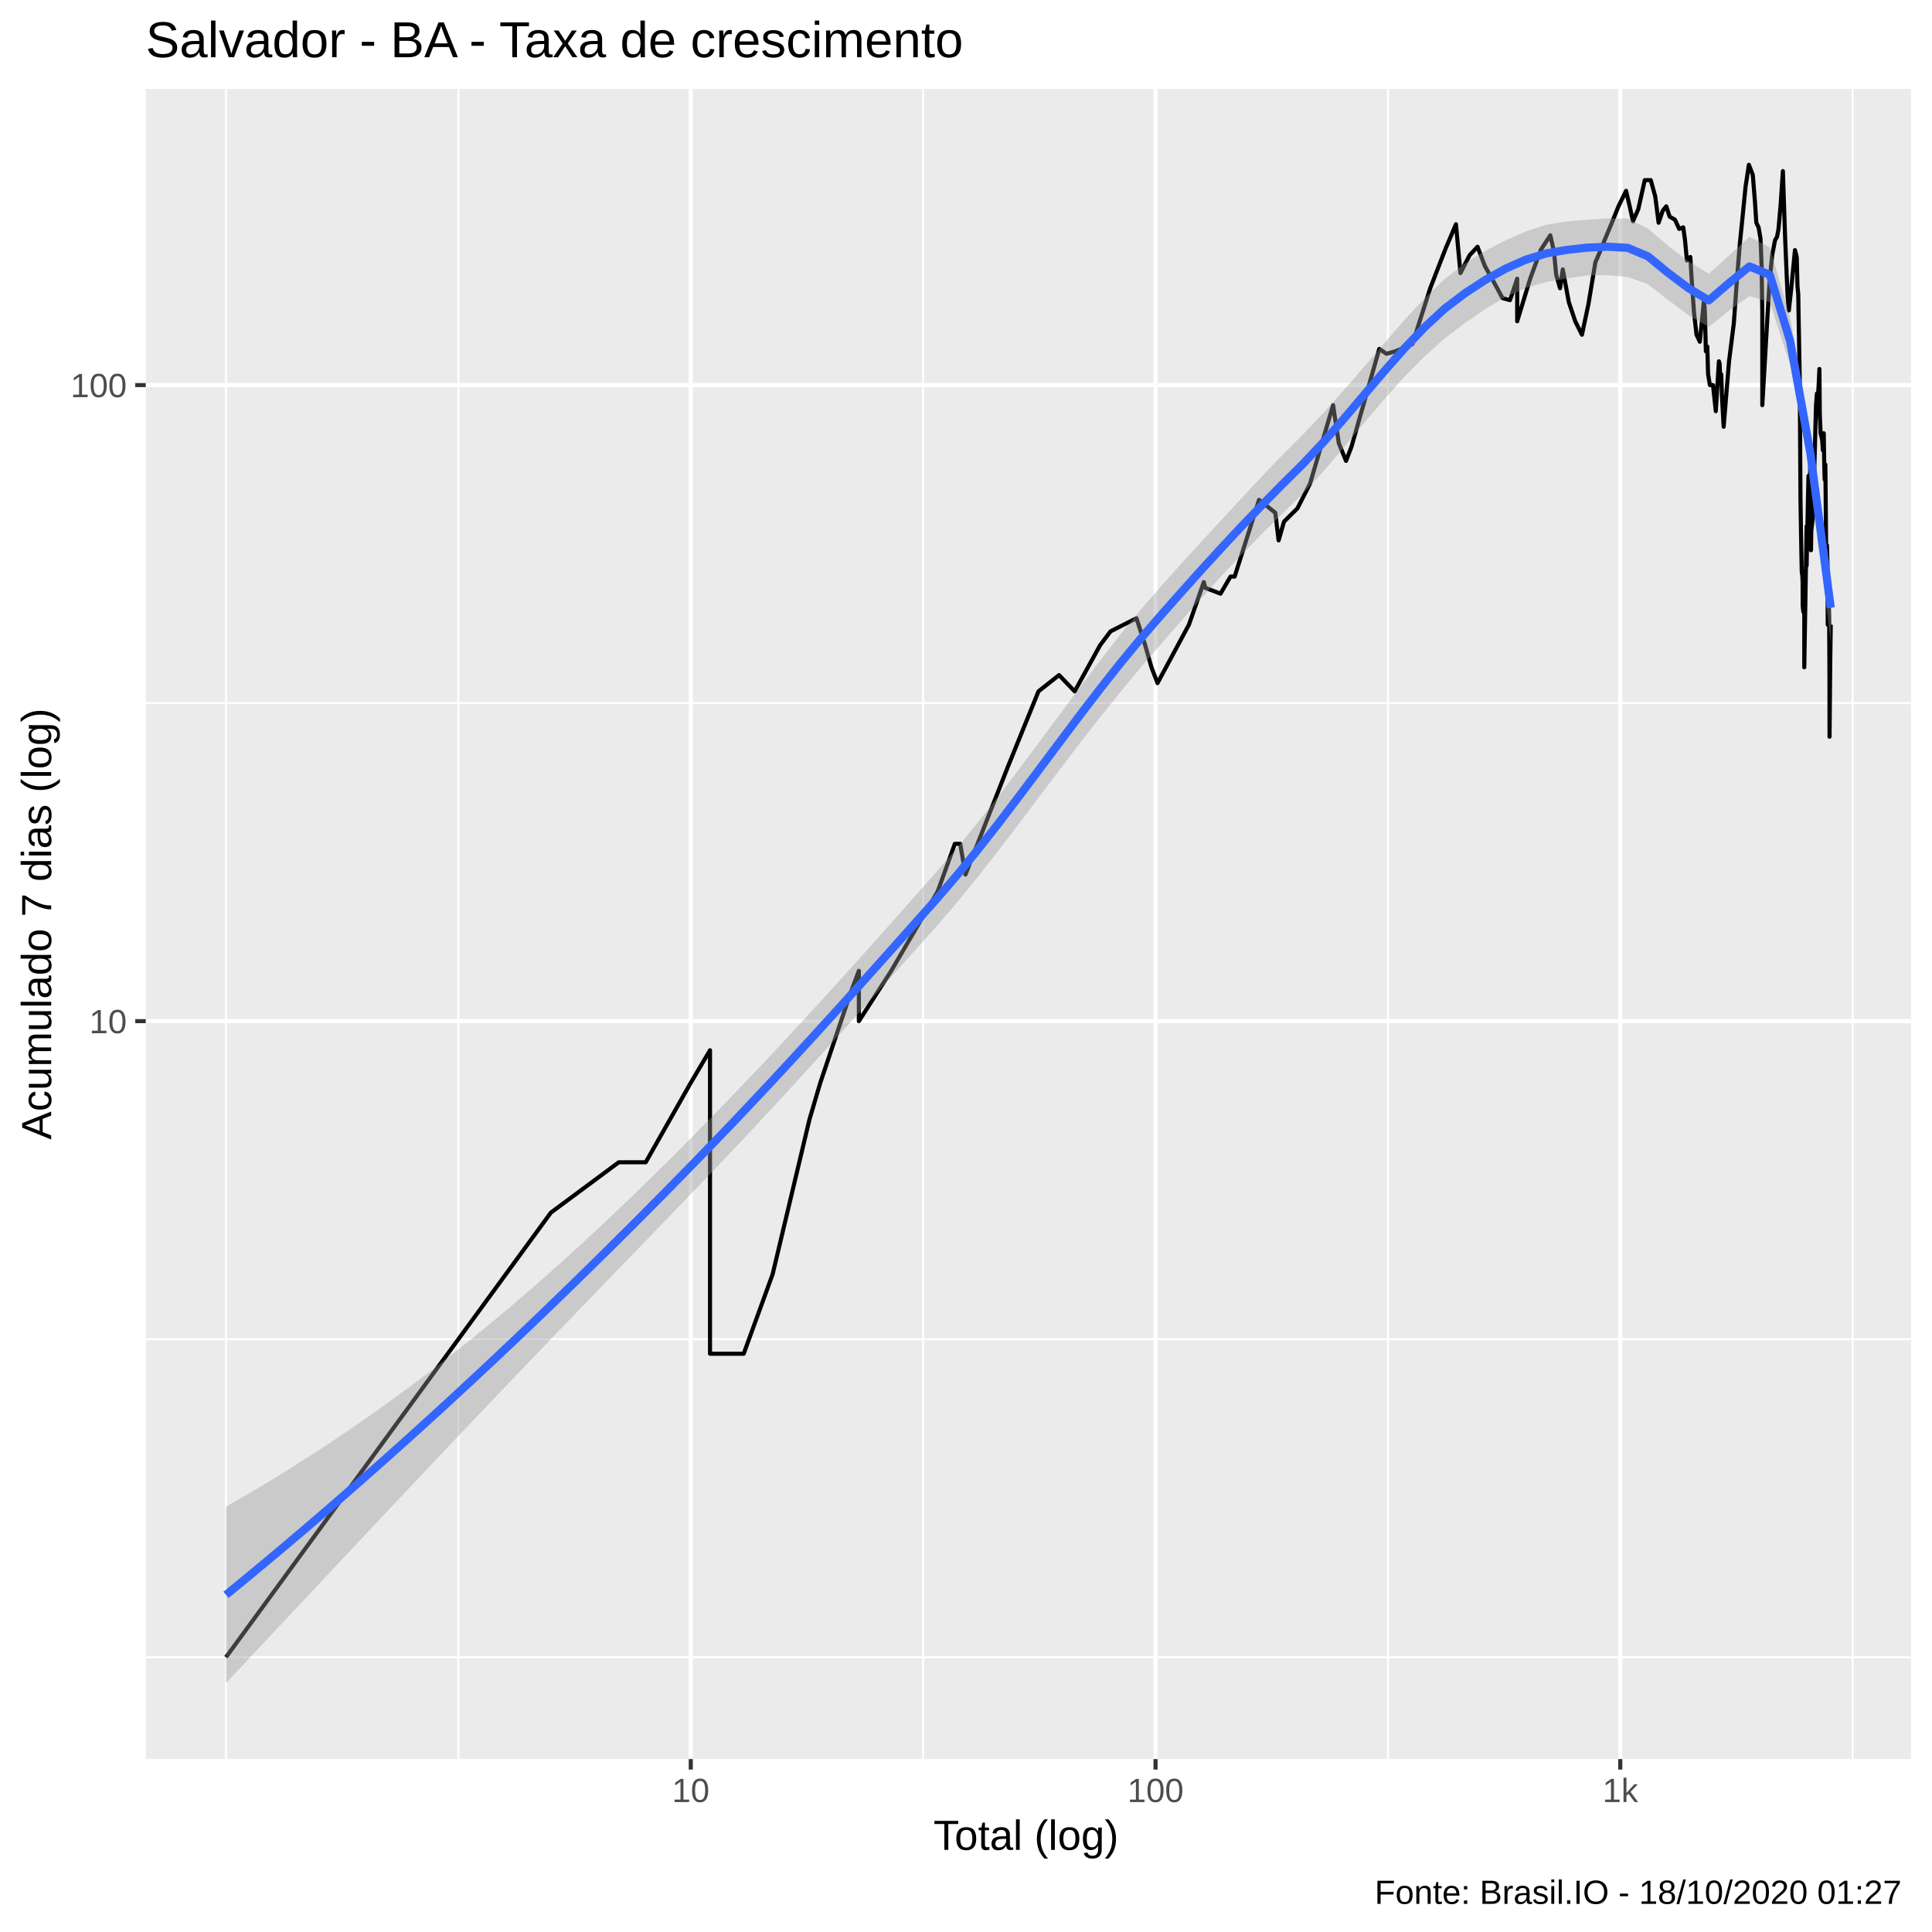
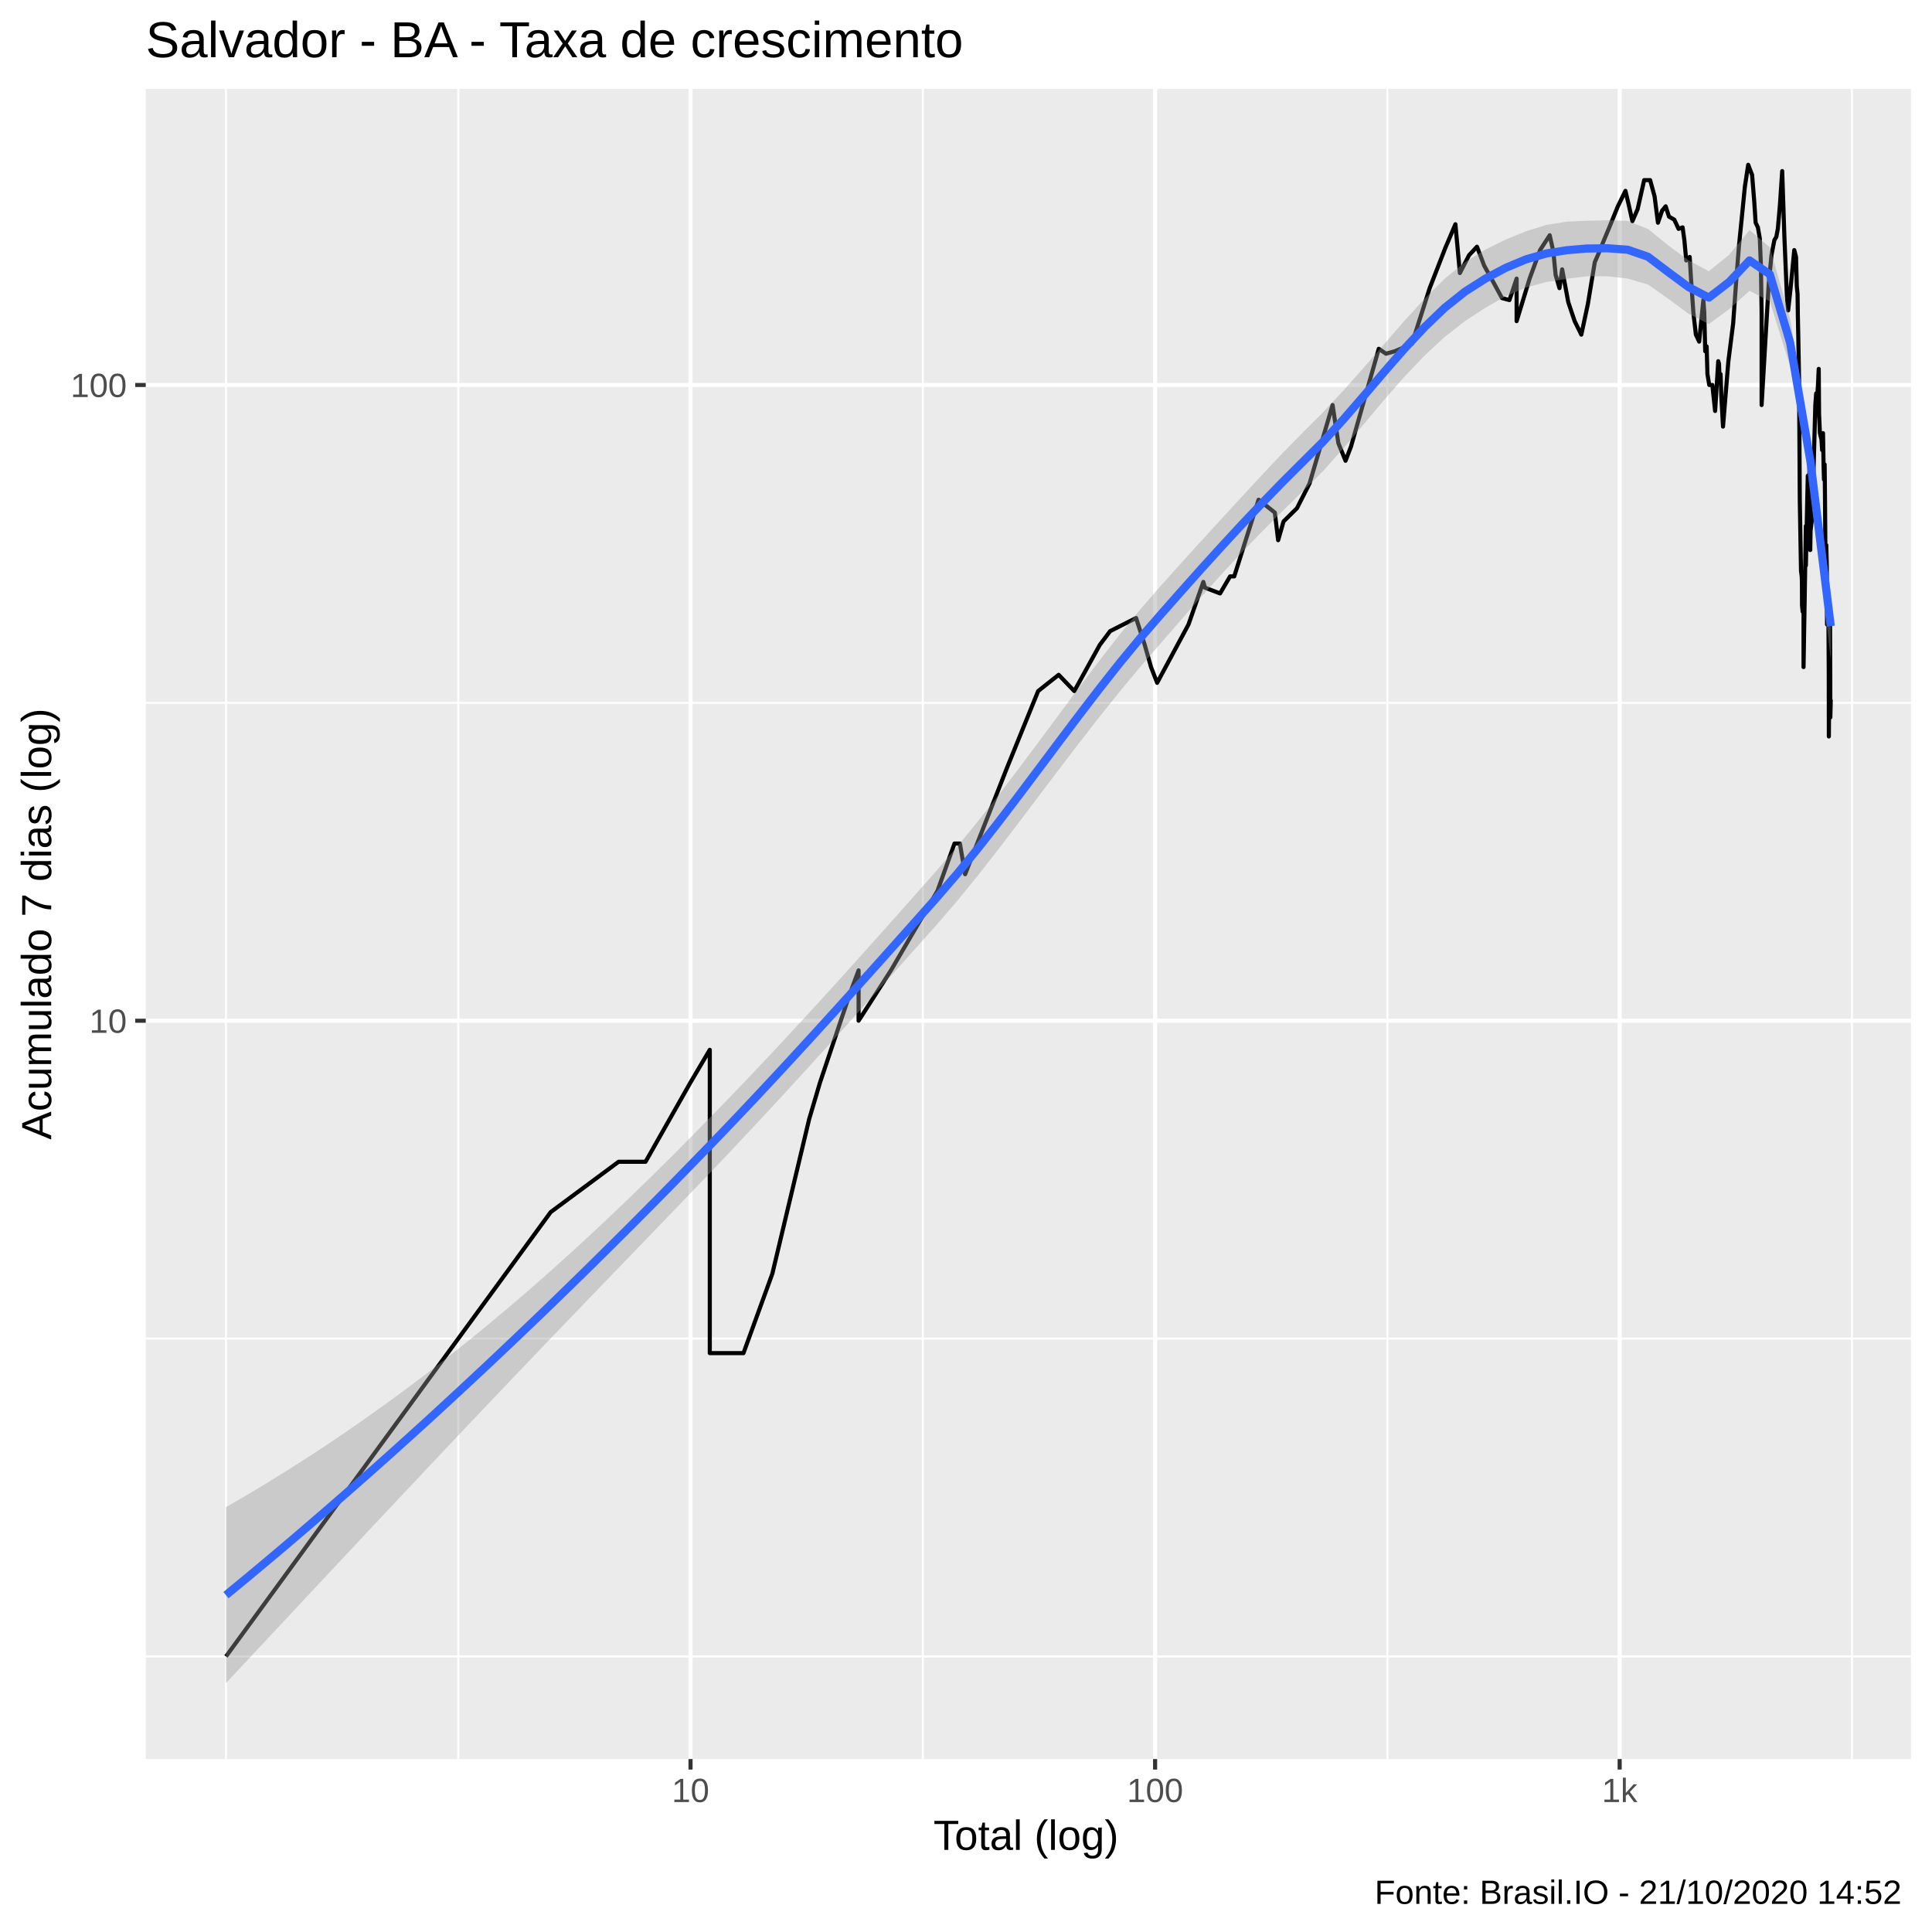
<svg xmlns="http://www.w3.org/2000/svg" viewBox="0 0 504.00 504.00">
  <defs>
    <style type="text/css">
    line, polyline, polygon, path, rect, circle {
      fill: none;
      stroke: #000000;
      stroke-linecap: round;
      stroke-linejoin: round;
      stroke-miterlimit: 10.00;
    }
  </style>
  </defs>
  <rect width="100%" height="100%" style="stroke: none; fill: #FFFFFF;" />
  <rect x="-0" y="0.00" width="504.00" height="504.00" style="stroke-width: 1.07; stroke: #FFFFFF; fill: #FFFFFF;" />
  <defs>
    <clipPath id="cpMzguMDJ8NDk4LjUyfDQ1OC44OHwyMy4xOQ==">
      <rect x="38.02" y="23.19" width="460.50" height="435.69" />
    </clipPath>
  </defs>
  <rect x="38.02" y="23.19" width="460.50" height="435.69" style="stroke-width: 1.07; stroke: none; fill: #EBEBEB;" clip-path="url(#cpMzguMDJ8NDk4LjUyfDQ1OC44OHwyMy4xOQ==)" />
-   <polyline points="38.02,432.32 498.52,432.32 " style="stroke-width: 0.53; stroke: #FFFFFF; stroke-linecap: butt;" clip-path="url(#cpMzguMDJ8NDk4LjUyfDQ1OC44OHwyMy4xOQ==)" />
-   <polyline points="38.02,349.35 498.52,349.35 " style="stroke-width: 0.53; stroke: #FFFFFF; stroke-linecap: butt;" clip-path="url(#cpMzguMDJ8NDk4LjUyfDQ1OC44OHwyMy4xOQ==)" />
-   <polyline points="38.02,183.42 498.52,183.42 " style="stroke-width: 0.53; stroke: #FFFFFF; stroke-linecap: butt;" clip-path="url(#cpMzguMDJ8NDk4LjUyfDQ1OC44OHwyMy4xOQ==)" />
+   <polyline points="38.02,432.12 498.52,432.12 " style="stroke-width: 0.53; stroke: #FFFFFF; stroke-linecap: butt;" clip-path="url(#cpMzguMDJ8NDk4LjUyfDQ1OC44OHwyMy4xOQ==)" />
+   <polyline points="38.02,349.20 498.52,349.20 " style="stroke-width: 0.53; stroke: #FFFFFF; stroke-linecap: butt;" clip-path="url(#cpMzguMDJ8NDk4LjUyfDQ1OC44OHwyMy4xOQ==)" />
+   <polyline points="38.02,183.35 498.52,183.35 " style="stroke-width: 0.53; stroke: #FFFFFF; stroke-linecap: butt;" clip-path="url(#cpMzguMDJ8NDk4LjUyfDQ1OC44OHwyMy4xOQ==)" />
  <polyline points="58.95,458.88 58.95,23.19 " style="stroke-width: 0.53; stroke: #FFFFFF; stroke-linecap: butt;" clip-path="url(#cpMzguMDJ8NDk4LjUyfDQ1OC44OHwyMy4xOQ==)" />
-   <polyline points="119.58,458.88 119.58,23.19 " style="stroke-width: 0.53; stroke: #FFFFFF; stroke-linecap: butt;" clip-path="url(#cpMzguMDJ8NDk4LjUyfDQ1OC44OHwyMy4xOQ==)" />
-   <polyline points="240.82,458.88 240.82,23.19 " style="stroke-width: 0.53; stroke: #FFFFFF; stroke-linecap: butt;" clip-path="url(#cpMzguMDJ8NDk4LjUyfDQ1OC44OHwyMy4xOQ==)" />
-   <polyline points="362.06,458.88 362.06,23.19 " style="stroke-width: 0.53; stroke: #FFFFFF; stroke-linecap: butt;" clip-path="url(#cpMzguMDJ8NDk4LjUyfDQ1OC44OHwyMy4xOQ==)" />
-   <polyline points="483.30,458.88 483.30,23.19 " style="stroke-width: 0.53; stroke: #FFFFFF; stroke-linecap: butt;" clip-path="url(#cpMzguMDJ8NDk4LjUyfDQ1OC44OHwyMy4xOQ==)" />
-   <polyline points="38.02,266.39 498.52,266.39 " style="stroke-width: 1.07; stroke: #FFFFFF; stroke-linecap: butt;" clip-path="url(#cpMzguMDJ8NDk4LjUyfDQ1OC44OHwyMy4xOQ==)" />
-   <polyline points="38.02,100.46 498.52,100.46 " style="stroke-width: 1.07; stroke: #FFFFFF; stroke-linecap: butt;" clip-path="url(#cpMzguMDJ8NDk4LjUyfDQ1OC44OHwyMy4xOQ==)" />
-   <polyline points="180.20,458.88 180.20,23.19 " style="stroke-width: 1.07; stroke: #FFFFFF; stroke-linecap: butt;" clip-path="url(#cpMzguMDJ8NDk4LjUyfDQ1OC44OHwyMy4xOQ==)" />
-   <polyline points="301.44,458.88 301.44,23.19 " style="stroke-width: 1.07; stroke: #FFFFFF; stroke-linecap: butt;" clip-path="url(#cpMzguMDJ8NDk4LjUyfDQ1OC44OHwyMy4xOQ==)" />
-   <polyline points="422.68,458.88 422.68,23.19 " style="stroke-width: 1.07; stroke: #FFFFFF; stroke-linecap: butt;" clip-path="url(#cpMzguMDJ8NDk4LjUyfDQ1OC44OHwyMy4xOQ==)" />
-   <polyline points="58.95,432.32 95.45,382.37 95.45,382.37 95.45,382.37 116.80,353.15 143.70,316.34 143.70,316.34 161.42,303.20 168.45,303.20 180.20,282.47 185.22,273.98 185.22,282.47 185.22,303.20 185.22,303.20 185.22,332.42 185.22,353.15 194.01,353.15 201.55,332.42 211.15,292.09 211.15,292.09 213.99,282.47 221.71,259.52 224.05,253.25 224.05,266.39 232.50,253.25 244.63,232.52 249.09,220.13 250.49,220.13 251.86,228.15 262.79,200.36 270.91,180.35 276.27,176.11 280.35,180.35 286.99,168.31 288.36,166.49 289.69,164.71 296.47,161.28 298.74,168.31 300.38,174.08 301.96,178.20 310.15,162.97 314.03,151.86 314.44,153.35 318.40,154.87 321.00,150.41 322.08,150.41 328.44,130.40 332.68,133.75 333.55,140.97 334.96,136.08 338.46,132.62 341.75,126.16 347.76,105.69 349.26,115.64 351.14,120.24 352.56,116.54 359.81,91.02 361.69,92.29 363.99,91.65 368.45,89.76 373.10,75.19 377.13,64.81 379.81,58.50 380.99,71.24 383.37,66.59 385.44,64.37 387.33,69.34 389.75,73.68 391.96,77.77 393.91,78.30 395.79,72.70 395.79,83.81 399.18,72.70 401.91,65.25 404.43,61.38 405.39,65.70 405.97,71.72 406.97,75.19 407.68,70.29 409.26,78.83 410.93,83.81 412.68,87.32 414.37,79.37 416.19,68.41 417.37,65.70 418.24,63.50 420.15,58.91 422.21,53.83 424.19,49.79 425.05,53.45 426.00,57.70 427.37,54.59 429.07,46.99 430.63,46.99 431.80,51.23 432.68,58.10 433.75,54.97 434.68,53.83 435.56,56.52 436.94,57.31 438.05,59.72 439.11,59.31 439.57,62.65 440.06,67.95 440.96,67.04 441.29,72.70 441.92,81.55 442.57,87.32 443.43,89.15 444.52,78.30 444.76,81.55 445.01,91.65 445.38,90.39 445.59,97.63 446.06,100.46 446.87,100.46 447.60,107.26 448.41,94.25 448.60,94.91 448.76,99.03 449.02,97.63 449.21,103.40 449.65,111.33 451.05,94.25 452.30,84.38 453.10,73.19 453.84,63.94 454.59,56.52 455.36,48.73 456.23,42.99 457.25,45.63 457.82,52.71 458.17,58.10 458.76,59.31 459.26,62.22 459.55,69.34 459.73,81.55 459.73,105.69 461.57,74.18 462.30,66.59 463.06,62.65 463.57,61.80 463.96,59.72 464.51,53.45 465.10,44.63 465.69,62.22 465.99,69.34 466.33,77.25 466.65,81.00 467.24,75.70 468.25,65.25 468.71,67.04 468.91,74.68 469.11,76.73 469.20,82.67 469.30,87.92 469.50,99.03 469.69,130.40 469.91,143.54 470.02,148.98 470.19,150.41 470.25,151.86 470.27,158.00 470.44,159.62 470.68,156.42 470.68,174.08 471.29,137.27 471.29,147.58 471.66,129.32 471.79,124.13 471.85,129.32 472.01,132.62 472.24,121.19 472.43,143.54 472.51,138.48 472.93,134.91 473.28,123.14 473.74,105.69 473.98,102.65 474.12,105.69 474.43,100.46 474.63,96.26 474.73,108.05 474.94,113.02 475.35,114.76 475.53,117.45 475.76,113.02 475.89,121.19 476.01,125.14 476.18,121.19 476.25,128.25 476.39,144.86 476.60,142.24 476.75,147.58 476.77,156.42 476.80,162.97 476.99,161.28 477.10,158.00 477.18,162.97 477.25,176.11 477.27,192.19 477.46,172.11 477.59,162.97 " style="stroke-width: 1.07; stroke-linecap: butt;" clip-path="url(#cpMzguMDJ8NDk4LjUyfDQ1OC44OHwyMy4xOQ==)" />
-   <polygon points="58.95,393.04 64.25,390.00 69.55,386.86 74.85,383.61 80.15,380.26 85.45,376.81 90.75,373.26 96.05,369.59 101.35,365.82 106.65,361.94 111.95,357.96 117.24,353.86 122.54,349.65 127.84,345.33 133.14,340.90 138.44,336.36 143.74,331.70 149.04,326.94 154.34,322.07 159.64,317.10 164.94,312.03 170.24,306.87 175.54,301.62 180.83,296.30 186.13,290.90 191.43,285.43 196.73,279.88 202.03,274.26 207.33,268.57 212.63,262.81 217.93,257.00 223.23,251.13 228.53,245.21 233.83,239.26 239.13,233.28 244.43,227.29 249.72,221.12 255.02,214.64 260.32,207.89 265.62,200.94 270.92,193.85 276.22,186.69 281.52,179.55 286.82,172.53 292.12,165.71 297.42,159.22 302.72,153.11 308.02,147.21 313.31,141.41 318.61,135.66 323.91,129.93 329.21,124.26 334.51,118.73 339.81,113.42 345.11,107.87 350.41,101.98 355.71,95.86 361.01,89.65 366.31,83.54 371.61,77.81 376.90,72.75 382.20,68.69 387.50,65.42 392.80,62.67 398.10,60.35 403.40,58.63 408.70,57.77 414.00,57.33 419.30,56.95 424.60,57.04 429.90,59.62 435.20,64.15 440.49,68.16 445.79,71.41 451.09,66.63 456.39,61.74 461.69,64.55 466.99,82.75 472.29,113.34 477.59,149.53 477.59,167.57 472.29,123.34 466.99,95.19 461.69,78.85 456.39,77.27 451.09,80.98 445.79,85.29 440.49,82.23 435.20,78.29 429.90,74.13 424.60,72.27 419.30,71.76 414.00,71.86 408.70,72.63 403.40,73.56 398.10,75.08 392.80,77.46 387.50,80.61 382.20,84.25 376.90,88.25 371.61,92.98 366.31,98.35 361.01,104.26 355.71,110.52 350.41,116.91 345.11,123.11 339.81,128.82 334.51,134.01 329.21,139.25 323.91,144.66 318.61,150.28 313.31,156.11 308.02,162.11 302.72,168.19 297.42,174.32 292.12,180.70 286.82,187.32 281.52,194.13 276.22,201.07 270.92,208.09 265.62,215.12 260.32,222.06 255.02,228.84 249.72,235.35 244.43,241.50 239.13,247.44 233.83,253.37 228.53,259.28 223.23,265.17 217.93,271.03 212.63,276.87 207.33,282.67 202.03,288.42 196.73,294.12 191.43,299.76 186.13,305.34 180.83,310.86 175.54,316.36 170.24,321.85 164.94,327.33 159.64,332.81 154.34,338.30 149.04,343.79 143.74,349.30 138.44,354.82 133.14,360.36 127.84,365.91 122.54,371.48 117.24,377.07 111.95,382.67 106.65,388.28 101.35,393.90 96.05,399.54 90.75,405.18 85.45,410.82 80.15,416.47 74.85,422.12 69.55,427.77 64.25,433.42 58.95,439.07 " style="stroke-width: 0.00; stroke: none; fill: #999999; fill-opacity: 0.40;" clip-path="url(#cpMzguMDJ8NDk4LjUyfDQ1OC44OHwyMy4xOQ==)" />
-   <polyline points="58.95,393.04 64.25,390.00 69.55,386.86 74.85,383.61 80.15,380.26 85.45,376.81 90.75,373.26 96.05,369.59 101.35,365.82 106.65,361.94 111.95,357.96 117.24,353.86 122.54,349.65 127.84,345.33 133.14,340.90 138.44,336.36 143.74,331.70 149.04,326.94 154.34,322.07 159.64,317.10 164.94,312.03 170.24,306.87 175.54,301.62 180.83,296.30 186.13,290.90 191.43,285.43 196.73,279.88 202.03,274.26 207.33,268.57 212.63,262.81 217.93,257.00 223.23,251.13 228.53,245.21 233.83,239.26 239.13,233.28 244.43,227.29 249.72,221.12 255.02,214.64 260.32,207.89 265.62,200.94 270.92,193.85 276.22,186.69 281.52,179.55 286.82,172.53 292.12,165.71 297.42,159.22 302.72,153.11 308.02,147.21 313.31,141.41 318.61,135.66 323.91,129.93 329.21,124.26 334.51,118.73 339.81,113.42 345.11,107.87 350.41,101.98 355.71,95.86 361.01,89.65 366.31,83.54 371.61,77.81 376.90,72.75 382.20,68.69 387.50,65.42 392.80,62.67 398.10,60.35 403.40,58.63 408.70,57.77 414.00,57.33 419.30,56.95 424.60,57.04 429.90,59.62 435.20,64.15 440.49,68.16 445.79,71.41 451.09,66.63 456.39,61.74 461.69,64.55 466.99,82.75 472.29,113.34 477.59,149.53 " style="stroke-width: 2.13; stroke: none;" clip-path="url(#cpMzguMDJ8NDk4LjUyfDQ1OC44OHwyMy4xOQ==)" />
-   <polyline points="477.59,167.57 472.29,123.34 466.99,95.19 461.69,78.85 456.39,77.27 451.09,80.98 445.79,85.29 440.49,82.23 435.20,78.29 429.90,74.13 424.60,72.27 419.30,71.76 414.00,71.86 408.70,72.63 403.40,73.56 398.10,75.08 392.80,77.46 387.50,80.61 382.20,84.25 376.90,88.25 371.61,92.98 366.31,98.35 361.01,104.26 355.71,110.52 350.41,116.91 345.11,123.11 339.81,128.82 334.51,134.01 329.21,139.25 323.91,144.66 318.61,150.28 313.31,156.11 308.02,162.11 302.72,168.19 297.42,174.32 292.12,180.70 286.82,187.32 281.52,194.13 276.22,201.07 270.92,208.09 265.62,215.12 260.32,222.06 255.02,228.84 249.72,235.35 244.43,241.50 239.13,247.44 233.83,253.37 228.53,259.28 223.23,265.17 217.93,271.03 212.63,276.87 207.33,282.67 202.03,288.42 196.73,294.12 191.43,299.76 186.13,305.34 180.83,310.86 175.54,316.36 170.24,321.85 164.94,327.33 159.64,332.81 154.34,338.30 149.04,343.79 143.74,349.30 138.44,354.82 133.14,360.36 127.84,365.91 122.54,371.48 117.24,377.07 111.95,382.67 106.65,388.28 101.35,393.90 96.05,399.54 90.75,405.18 85.45,410.82 80.15,416.47 74.85,422.12 69.55,427.77 64.25,433.42 58.95,439.07 " style="stroke-width: 2.13; stroke: none;" clip-path="url(#cpMzguMDJ8NDk4LjUyfDQ1OC44OHwyMy4xOQ==)" />
-   <polyline points="58.95,416.06 64.25,411.71 69.55,407.31 74.85,402.87 80.15,398.37 85.45,393.82 90.75,389.22 96.05,384.56 101.35,379.86 106.65,375.11 111.95,370.31 117.24,365.47 122.54,360.57 127.84,355.62 133.14,350.63 138.44,345.59 143.74,340.50 149.04,335.36 154.34,330.18 159.64,324.95 164.94,319.68 170.24,314.36 175.54,308.99 180.83,303.58 186.13,298.12 191.43,292.60 196.73,287.00 202.03,281.34 207.33,275.62 212.63,269.84 217.93,264.01 223.23,258.15 228.53,252.25 233.83,246.32 239.13,240.36 244.43,234.39 249.72,228.24 255.02,221.74 260.32,214.98 265.62,208.03 270.92,200.97 276.22,193.88 281.52,186.84 286.82,179.92 292.12,173.21 297.42,166.77 302.72,160.65 308.02,154.66 313.31,148.76 318.61,142.97 323.91,137.29 329.21,131.76 334.51,126.37 339.81,121.12 345.11,115.49 350.41,109.44 355.71,103.19 361.01,96.96 366.31,90.95 371.61,85.39 376.90,80.50 382.20,76.47 387.50,73.02 392.80,70.06 398.10,67.72 403.40,66.10 408.70,65.20 414.00,64.60 419.30,64.36 424.60,64.65 429.90,66.87 435.20,71.22 440.49,75.19 445.79,78.35 451.09,73.80 456.39,69.50 461.69,71.70 466.99,88.97 472.29,118.34 477.59,158.55 " style="stroke-width: 2.13; stroke: #3366FF; stroke-linecap: butt;" clip-path="url(#cpMzguMDJ8NDk4LjUyfDQ1OC44OHwyMy4xOQ==)" />
+   <polyline points="119.55,458.88 119.55,23.19 " style="stroke-width: 0.53; stroke: #FFFFFF; stroke-linecap: butt;" clip-path="url(#cpMzguMDJ8NDk4LjUyfDQ1OC44OHwyMy4xOQ==)" />
+   <polyline points="240.74,458.88 240.74,23.19 " style="stroke-width: 0.53; stroke: #FFFFFF; stroke-linecap: butt;" clip-path="url(#cpMzguMDJ8NDk4LjUyfDQ1OC44OHwyMy4xOQ==)" />
+   <polyline points="361.93,458.88 361.93,23.19 " style="stroke-width: 0.53; stroke: #FFFFFF; stroke-linecap: butt;" clip-path="url(#cpMzguMDJ8NDk4LjUyfDQ1OC44OHwyMy4xOQ==)" />
+   <polyline points="483.12,458.88 483.12,23.19 " style="stroke-width: 0.53; stroke: #FFFFFF; stroke-linecap: butt;" clip-path="url(#cpMzguMDJ8NDk4LjUyfDQ1OC44OHwyMy4xOQ==)" />
+   <polyline points="38.02,266.28 498.52,266.28 " style="stroke-width: 1.07; stroke: #FFFFFF; stroke-linecap: butt;" clip-path="url(#cpMzguMDJ8NDk4LjUyfDQ1OC44OHwyMy4xOQ==)" />
+   <polyline points="38.02,100.43 498.52,100.43 " style="stroke-width: 1.07; stroke: #FFFFFF; stroke-linecap: butt;" clip-path="url(#cpMzguMDJ8NDk4LjUyfDQ1OC44OHwyMy4xOQ==)" />
+   <polyline points="180.14,458.88 180.14,23.19 " style="stroke-width: 1.07; stroke: #FFFFFF; stroke-linecap: butt;" clip-path="url(#cpMzguMDJ8NDk4LjUyfDQ1OC44OHwyMy4xOQ==)" />
+   <polyline points="301.33,458.88 301.33,23.19 " style="stroke-width: 1.07; stroke: #FFFFFF; stroke-linecap: butt;" clip-path="url(#cpMzguMDJ8NDk4LjUyfDQ1OC44OHwyMy4xOQ==)" />
+   <polyline points="422.52,458.88 422.52,23.19 " style="stroke-width: 1.07; stroke: #FFFFFF; stroke-linecap: butt;" clip-path="url(#cpMzguMDJ8NDk4LjUyfDQ1OC44OHwyMy4xOQ==)" />
+   <polyline points="58.95,432.12 95.44,382.20 95.44,382.20 95.44,382.20 116.78,352.99 143.66,316.20 143.66,316.20 161.37,303.07 168.40,303.07 180.14,282.35 185.16,273.86 185.16,282.35 185.16,303.07 185.16,303.07 185.16,332.27 185.16,352.99 193.95,352.99 201.48,332.27 211.08,291.97 211.08,291.97 213.93,282.35 221.64,259.41 223.98,253.14 223.98,266.28 232.42,253.14 244.55,232.42 249.00,220.05 250.41,220.05 251.77,228.06 262.70,200.28 270.82,180.28 276.17,176.04 280.25,180.28 286.89,168.25 288.26,166.43 289.59,164.65 296.37,161.22 298.63,168.25 300.27,174.02 301.86,178.13 310.04,162.91 313.91,151.81 314.33,153.30 318.28,154.81 320.89,150.36 321.97,150.36 328.32,130.36 332.56,133.71 333.43,140.92 334.84,136.03 338.34,132.57 341.62,126.12 347.63,105.66 349.14,115.61 351.01,120.20 352.43,116.50 359.68,90.99 361.56,92.27 363.85,91.63 368.31,89.74 372.96,75.17 376.99,64.80 379.67,58.50 380.84,71.23 383.23,66.58 385.30,64.36 387.19,69.33 389.60,73.67 391.82,77.76 393.76,78.28 395.64,72.68 395.64,83.78 399.03,72.68 401.76,65.24 404.27,61.37 405.23,65.68 405.81,71.71 406.82,75.17 407.52,70.27 409.11,78.82 410.78,83.78 412.52,87.30 414.22,79.35 416.03,68.40 417.21,65.68 418.08,63.49 419.99,58.90 422.05,53.82 424.03,49.79 424.89,53.45 425.84,57.70 427.20,54.58 428.91,46.99 430.47,46.99 431.63,51.23 432.51,58.10 433.59,54.96 434.52,53.82 435.39,56.51 436.77,57.30 437.89,59.71 438.94,59.31 439.40,62.64 439.89,67.94 440.79,67.03 441.13,72.68 441.75,81.53 442.40,87.30 443.26,89.12 444.35,78.28 444.59,81.53 444.84,91.63 445.21,90.36 445.42,97.61 445.89,100.43 446.70,100.43 447.42,107.22 448.24,94.22 448.43,94.89 448.59,99.00 448.85,97.61 449.04,103.37 449.48,111.29 450.88,94.22 452.13,84.36 452.93,73.17 453.66,63.93 454.41,56.51 455.18,48.73 456.05,42.99 457.07,45.63 457.64,52.70 457.99,58.10 458.58,59.31 459.08,62.21 459.37,69.33 459.55,81.53 459.55,105.66 461.40,74.17 462.12,66.58 462.88,62.64 463.39,61.79 463.78,59.71 464.33,53.45 464.92,44.63 465.51,62.21 465.81,69.33 466.15,77.23 466.47,80.98 467.06,75.68 468.07,65.24 468.53,67.03 468.73,74.67 468.93,76.71 469.01,82.65 469.12,87.90 469.32,99.00 469.51,130.36 469.73,143.49 469.83,148.93 470.01,150.36 470.07,151.81 470.09,157.94 470.26,159.56 470.49,156.36 470.49,174.02 471.10,137.22 471.10,147.53 471.48,129.28 471.60,124.09 471.67,129.28 471.83,132.57 472.06,121.15 472.24,143.49 472.32,138.43 472.75,134.86 473.09,123.10 473.56,105.66 473.79,102.62 473.93,105.66 474.25,100.43 474.45,96.23 474.54,108.02 474.76,112.99 475.17,114.72 475.34,117.41 475.57,112.99 475.71,121.15 475.82,125.10 475.99,121.15 476.07,128.21 476.20,144.81 476.41,142.19 476.56,147.53 476.58,156.36 476.62,162.91 476.81,161.22 476.92,157.94 476.99,162.91 477.07,176.04 477.09,192.12 477.27,172.04 477.40,162.91 477.46,176.04 477.48,187.15 477.59,182.50 " style="stroke-width: 1.07; stroke-linecap: butt;" clip-path="url(#cpMzguMDJ8NDk4LjUyfDQ1OC44OHwyMy4xOQ==)" />
+   <polygon points="58.95,393.17 64.25,390.10 69.55,386.92 74.85,383.64 80.15,380.27 85.45,376.79 90.75,373.20 96.05,369.51 101.35,365.72 106.65,361.82 111.95,357.82 117.24,353.70 122.54,349.48 127.84,345.14 133.14,340.69 138.44,336.14 143.74,331.47 149.04,326.70 154.34,321.82 159.64,316.84 164.94,311.77 170.24,306.60 175.54,301.35 180.83,296.02 186.13,290.62 191.43,285.15 196.73,279.59 202.03,273.96 207.33,268.27 212.63,262.51 217.93,256.69 223.23,250.82 228.53,244.91 233.83,238.96 239.13,232.99 244.43,227.00 249.72,220.84 255.02,214.36 260.32,207.62 265.62,200.67 270.92,193.59 276.22,186.44 281.52,179.31 286.82,172.30 292.12,165.50 297.42,159.02 302.72,152.92 308.02,147.01 313.31,141.18 318.61,135.39 323.91,129.63 329.21,123.90 334.51,118.29 339.81,112.87 345.11,107.58 350.41,101.92 355.71,95.96 361.01,89.85 366.31,83.76 371.61,77.94 376.90,72.69 382.20,68.37 387.50,65.11 392.80,62.48 398.10,60.32 403.40,58.67 408.70,57.82 414.00,57.58 419.30,57.45 424.60,57.62 429.90,59.73 435.20,64.01 440.49,67.92 445.79,70.74 451.09,66.46 456.39,60.02 461.69,64.50 466.99,83.20 472.29,115.48 477.59,154.68 477.59,172.01 472.29,125.30 466.99,95.58 461.69,78.61 456.39,75.86 451.09,80.66 445.79,84.53 440.49,81.85 435.20,77.94 429.90,74.21 424.60,72.68 419.30,72.07 414.00,72.09 408.70,72.73 403.40,73.56 398.10,75.00 392.80,77.27 387.50,80.28 382.20,83.74 376.90,87.87 371.61,92.78 366.31,98.34 361.01,104.40 355.71,110.72 350.41,117.01 345.11,122.93 339.81,128.21 334.51,133.37 329.21,138.67 323.91,144.16 318.61,149.86 313.31,155.76 308.02,161.80 302.72,167.90 297.42,174.02 292.12,180.39 286.82,187.00 281.52,193.81 276.22,200.75 270.92,207.76 265.62,214.78 260.32,221.72 255.02,228.50 249.72,235.01 244.43,241.15 239.13,247.09 233.83,253.01 228.53,258.92 223.23,264.81 217.93,270.68 212.63,276.51 207.33,282.32 202.03,288.08 196.73,293.78 191.43,299.43 186.13,305.01 180.83,310.54 175.54,316.05 170.24,321.55 164.94,327.04 159.64,332.54 154.34,338.03 149.04,343.54 143.74,349.06 138.44,354.60 133.14,360.15 127.84,365.72 122.54,371.30 117.24,376.90 111.95,382.51 106.65,388.14 101.35,393.78 96.05,399.42 90.75,405.08 85.45,410.74 80.15,416.40 74.85,422.07 69.55,427.74 64.25,433.41 58.95,439.07 " style="stroke-width: 0.00; stroke: none; fill: #999999; fill-opacity: 0.40;" clip-path="url(#cpMzguMDJ8NDk4LjUyfDQ1OC44OHwyMy4xOQ==)" />
+   <polyline points="58.95,393.17 64.25,390.10 69.55,386.92 74.85,383.64 80.15,380.27 85.45,376.79 90.75,373.20 96.05,369.51 101.35,365.72 106.65,361.82 111.95,357.82 117.24,353.70 122.54,349.48 127.84,345.14 133.14,340.69 138.44,336.14 143.74,331.47 149.04,326.70 154.34,321.82 159.64,316.84 164.94,311.77 170.24,306.60 175.54,301.35 180.83,296.02 186.13,290.62 191.43,285.15 196.73,279.59 202.03,273.96 207.33,268.27 212.63,262.51 217.93,256.69 223.23,250.82 228.53,244.91 233.83,238.96 239.13,232.99 244.43,227.00 249.72,220.84 255.02,214.36 260.32,207.62 265.62,200.67 270.92,193.59 276.22,186.44 281.52,179.31 286.82,172.30 292.12,165.50 297.42,159.02 302.72,152.92 308.02,147.01 313.31,141.18 318.61,135.39 323.91,129.63 329.21,123.90 334.51,118.29 339.81,112.87 345.11,107.58 350.41,101.92 355.71,95.96 361.01,89.85 366.31,83.76 371.61,77.94 376.90,72.69 382.20,68.37 387.50,65.11 392.80,62.48 398.10,60.32 403.40,58.67 408.70,57.82 414.00,57.58 419.30,57.45 424.60,57.62 429.90,59.73 435.20,64.01 440.49,67.92 445.79,70.74 451.09,66.46 456.39,60.02 461.69,64.50 466.99,83.20 472.29,115.48 477.59,154.68 " style="stroke-width: 2.13; stroke: none;" clip-path="url(#cpMzguMDJ8NDk4LjUyfDQ1OC44OHwyMy4xOQ==)" />
+   <polyline points="477.59,172.01 472.29,125.30 466.99,95.58 461.69,78.61 456.39,75.86 451.09,80.66 445.79,84.53 440.49,81.85 435.20,77.94 429.90,74.21 424.60,72.68 419.30,72.07 414.00,72.09 408.70,72.73 403.40,73.56 398.10,75.00 392.80,77.27 387.50,80.28 382.20,83.74 376.90,87.87 371.61,92.78 366.31,98.34 361.01,104.40 355.71,110.72 350.41,117.01 345.11,122.93 339.81,128.21 334.51,133.37 329.21,138.67 323.91,144.16 318.61,149.86 313.31,155.76 308.02,161.80 302.72,167.90 297.42,174.02 292.12,180.39 286.82,187.00 281.52,193.81 276.22,200.75 270.92,207.76 265.62,214.78 260.32,221.72 255.02,228.50 249.72,235.01 244.43,241.15 239.13,247.09 233.83,253.01 228.53,258.92 223.23,264.81 217.93,270.68 212.63,276.51 207.33,282.32 202.03,288.08 196.73,293.78 191.43,299.43 186.13,305.01 180.83,310.54 175.54,316.05 170.24,321.55 164.94,327.04 159.64,332.54 154.34,338.03 149.04,343.54 143.74,349.06 138.44,354.60 133.14,360.15 127.84,365.72 122.54,371.30 117.24,376.90 111.95,382.51 106.65,388.14 101.35,393.78 96.05,399.42 90.75,405.08 85.45,410.74 80.15,416.40 74.85,422.07 69.55,427.74 64.25,433.41 58.95,439.07 " style="stroke-width: 2.13; stroke: none;" clip-path="url(#cpMzguMDJ8NDk4LjUyfDQ1OC44OHwyMy4xOQ==)" />
+   <polyline points="58.95,416.12 64.25,411.75 69.55,407.33 74.85,402.86 80.15,398.33 85.45,393.76 90.75,389.14 96.05,384.47 101.35,379.75 106.65,374.98 111.95,370.17 117.24,365.30 122.54,360.39 127.84,355.43 133.14,350.42 138.44,345.37 143.74,340.27 149.04,335.12 154.34,329.93 159.64,324.69 164.94,319.41 170.24,314.08 175.54,308.70 180.83,303.28 186.13,297.82 191.43,292.29 196.73,286.69 202.03,281.02 207.33,275.29 212.63,269.51 217.93,263.68 223.23,257.82 228.53,251.92 233.83,245.99 239.13,240.04 244.43,234.08 249.72,227.92 255.02,221.43 260.32,214.67 265.62,207.72 270.92,200.67 276.22,193.59 281.52,186.56 286.82,179.65 292.12,172.94 297.42,166.52 302.72,160.41 308.02,154.41 313.31,148.47 318.61,142.63 323.91,136.89 329.21,131.29 334.51,125.83 339.81,120.54 345.11,115.26 350.41,109.46 355.71,103.34 361.01,97.12 366.31,91.05 371.61,85.36 376.90,80.28 382.20,76.06 387.50,72.69 392.80,69.87 398.10,67.66 403.40,66.12 408.70,65.28 414.00,64.83 419.30,64.76 424.60,65.15 429.90,66.97 435.20,70.98 440.49,74.89 445.79,77.64 451.09,73.56 456.39,67.94 461.69,71.56 466.99,89.39 472.29,120.39 477.59,163.34 " style="stroke-width: 2.13; stroke: #3366FF; stroke-linecap: butt;" clip-path="url(#cpMzguMDJ8NDk4LjUyfDQ1OC44OHwyMy4xOQ==)" />
  <defs>
    <clipPath id="cpMC4wMHw1MDQuMDB8NTA0LjAwfDAuMDA=">
      <rect x="0.00" y="0.00" width="504.00" height="504.00" />
    </clipPath>
  </defs>
  <g clip-path="url(#cpMC4wMHw1MDQuMDB8NTA0LjAwfDAuMDA=)">
-     <text x="23.30" y="269.54" style="font-size: 8.80px; fill: #4D4D4D; font-family: Arial;" textLength="9.79px" lengthAdjust="spacingAndGlyphs">10</text>
+     <text x="23.30" y="269.43" style="font-size: 8.80px; fill: #4D4D4D; font-family: Arial;" textLength="9.79px" lengthAdjust="spacingAndGlyphs">10</text>
  </g>
  <g clip-path="url(#cpMC4wMHw1MDQuMDB8NTA0LjAwfDAuMDA=)">
-     <text x="18.41" y="103.61" style="font-size: 8.80px; fill: #4D4D4D; font-family: Arial;" textLength="14.68px" lengthAdjust="spacingAndGlyphs">100</text>
+     <text x="18.41" y="103.58" style="font-size: 8.80px; fill: #4D4D4D; font-family: Arial;" textLength="14.68px" lengthAdjust="spacingAndGlyphs">100</text>
  </g>
-   <polyline points="35.28,266.39 38.02,266.39 " style="stroke-width: 1.07; stroke: #333333; stroke-linecap: butt;" clip-path="url(#cpMC4wMHw1MDQuMDB8NTA0LjAwfDAuMDA=)" />
-   <polyline points="35.28,100.46 38.02,100.46 " style="stroke-width: 1.07; stroke: #333333; stroke-linecap: butt;" clip-path="url(#cpMC4wMHw1MDQuMDB8NTA0LjAwfDAuMDA=)" />
-   <polyline points="180.20,461.62 180.20,458.88 " style="stroke-width: 1.07; stroke: #333333; stroke-linecap: butt;" clip-path="url(#cpMC4wMHw1MDQuMDB8NTA0LjAwfDAuMDA=)" />
-   <polyline points="301.44,461.62 301.44,458.88 " style="stroke-width: 1.07; stroke: #333333; stroke-linecap: butt;" clip-path="url(#cpMC4wMHw1MDQuMDB8NTA0LjAwfDAuMDA=)" />
-   <polyline points="422.68,461.62 422.68,458.88 " style="stroke-width: 1.07; stroke: #333333; stroke-linecap: butt;" clip-path="url(#cpMC4wMHw1MDQuMDB8NTA0LjAwfDAuMDA=)" />
+   <polyline points="35.28,266.28 38.02,266.28 " style="stroke-width: 1.07; stroke: #333333; stroke-linecap: butt;" clip-path="url(#cpMC4wMHw1MDQuMDB8NTA0LjAwfDAuMDA=)" />
+   <polyline points="35.28,100.43 38.02,100.43 " style="stroke-width: 1.07; stroke: #333333; stroke-linecap: butt;" clip-path="url(#cpMC4wMHw1MDQuMDB8NTA0LjAwfDAuMDA=)" />
+   <polyline points="180.14,461.62 180.14,458.88 " style="stroke-width: 1.07; stroke: #333333; stroke-linecap: butt;" clip-path="url(#cpMC4wMHw1MDQuMDB8NTA0LjAwfDAuMDA=)" />
+   <polyline points="301.33,461.62 301.33,458.88 " style="stroke-width: 1.07; stroke: #333333; stroke-linecap: butt;" clip-path="url(#cpMC4wMHw1MDQuMDB8NTA0LjAwfDAuMDA=)" />
+   <polyline points="422.52,461.62 422.52,458.88 " style="stroke-width: 1.07; stroke: #333333; stroke-linecap: butt;" clip-path="url(#cpMC4wMHw1MDQuMDB8NTA0LjAwfDAuMDA=)" />
  <g clip-path="url(#cpMC4wMHw1MDQuMDB8NTA0LjAwfDAuMDA=)">
-     <text x="175.30" y="470.11" style="font-size: 8.80px; fill: #4D4D4D; font-family: Arial;" textLength="9.79px" lengthAdjust="spacingAndGlyphs">10</text>
+     <text x="175.25" y="470.11" style="font-size: 8.80px; fill: #4D4D4D; font-family: Arial;" textLength="9.79px" lengthAdjust="spacingAndGlyphs">10</text>
  </g>
  <g clip-path="url(#cpMC4wMHw1MDQuMDB8NTA0LjAwfDAuMDA=)">
-     <text x="294.10" y="470.11" style="font-size: 8.80px; fill: #4D4D4D; font-family: Arial;" textLength="14.68px" lengthAdjust="spacingAndGlyphs">100</text>
+     <text x="293.99" y="470.11" style="font-size: 8.80px; fill: #4D4D4D; font-family: Arial;" textLength="14.68px" lengthAdjust="spacingAndGlyphs">100</text>
  </g>
  <g clip-path="url(#cpMC4wMHw1MDQuMDB8NTA0LjAwfDAuMDA=)">
-     <text x="418.04" y="470.11" style="font-size: 8.80px; fill: #4D4D4D; font-family: Arial;" textLength="9.29px" lengthAdjust="spacingAndGlyphs">1k</text>
+     <text x="417.87" y="470.11" style="font-size: 8.80px; fill: #4D4D4D; font-family: Arial;" textLength="9.29px" lengthAdjust="spacingAndGlyphs">1k</text>
  </g>
  <g clip-path="url(#cpMC4wMHw1MDQuMDB8NTA0LjAwfDAuMDA=)">
    <text x="243.51" y="482.57" style="font-size: 11.00px; font-family: Arial;" textLength="49.52px" lengthAdjust="spacingAndGlyphs">Total (log)</text>
  </g>
  <g clip-path="url(#cpMC4wMHw1MDQuMDB8NTA0LjAwfDAuMDA=)">
    <text transform="translate(13.35,297.28) rotate(-90)" style="font-size: 11.00px; font-family: Arial;" textLength="112.50px" lengthAdjust="spacingAndGlyphs">Acumulado 7 dias (log)</text>
  </g>
  <g clip-path="url(#cpMC4wMHw1MDQuMDB8NTA0LjAwfDAuMDA=)">
    <text x="38.02" y="14.93" style="font-size: 13.20px; font-family: Arial;" textLength="215.69px" lengthAdjust="spacingAndGlyphs">Salvador - BA - Taxa de crescimento</text>
  </g>
  <g clip-path="url(#cpMC4wMHw1MDQuMDB8NTA0LjAwfDAuMDA=)">
-     <text x="358.61" y="496.67" style="font-size: 8.80px; font-family: Arial;" textLength="139.91px" lengthAdjust="spacingAndGlyphs">Fonte: Brasil.IO -  18/10/2020 01:27</text>
+     <text x="358.61" y="496.67" style="font-size: 8.80px; font-family: Arial;" textLength="139.91px" lengthAdjust="spacingAndGlyphs">Fonte: Brasil.IO -  21/10/2020 14:52</text>
  </g>
</svg>
